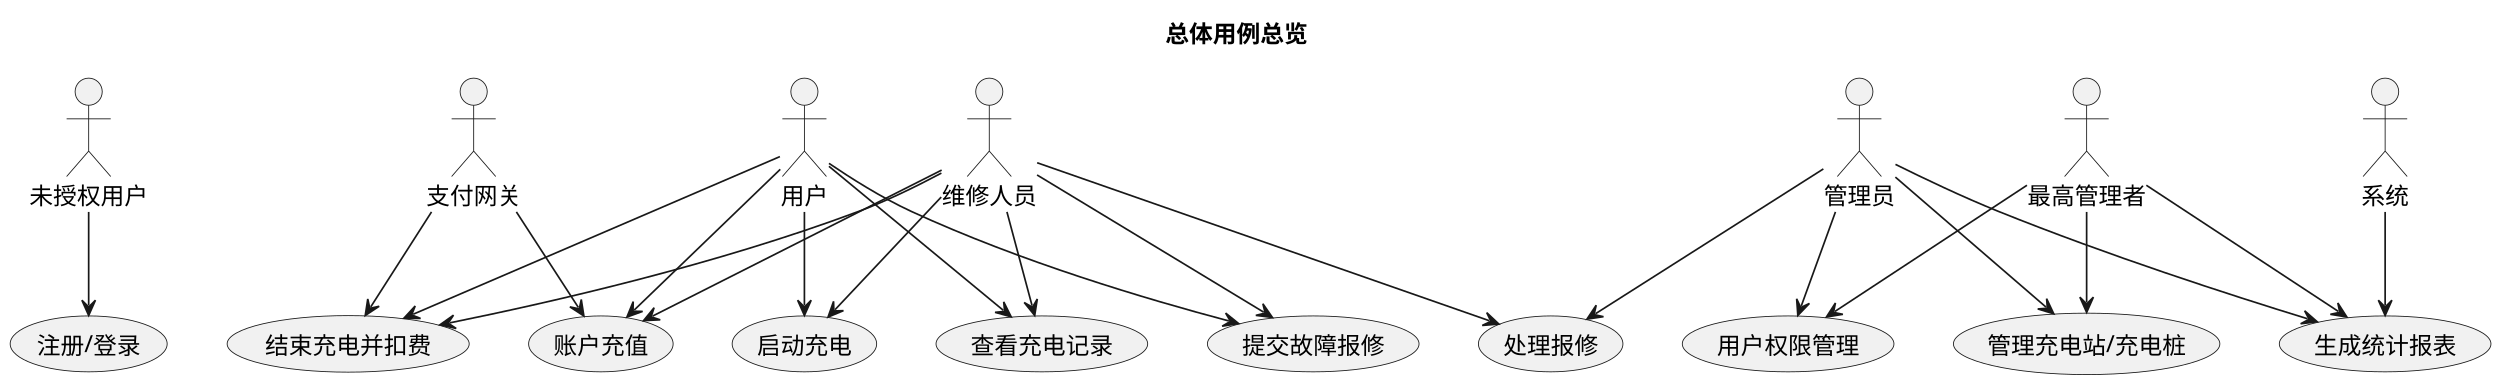
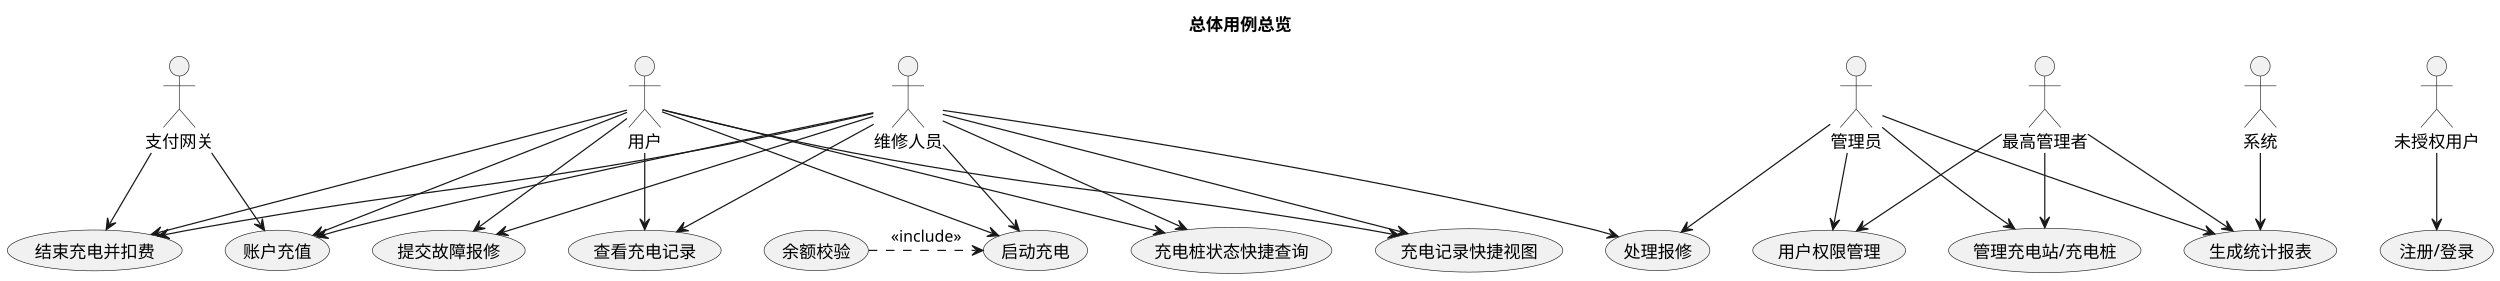
- <svg xmlns="http://www.w3.org/2000/svg" contentStyleType="text/css" data-diagram-type="DESCRIPTION" height="226px" preserveAspectRatio="none" style="width:1474px;height:226px;background:#FFFFFF;" version="1.1" viewBox="0 0 1474 226" width="1474px" zoomAndPan="magnify">
+ <svg xmlns="http://www.w3.org/2000/svg" contentStyleType="text/css" data-diagram-type="DESCRIPTION" height="229px" preserveAspectRatio="none" style="width:2041px;height:229px;background:#FFFFFF;" version="1.1" viewBox="0 0 2041 229" width="2041px" zoomAndPan="magnify">
  <defs />
  <g>
    <g class="title" data-source-line="1">
-       <text fill="#000000" font-family="sans-serif" font-size="14" font-weight="bold" lengthAdjust="spacing" textLength="86.625" x="687.024" y="24.966">总体用例总览</text>
+       <text fill="#000000" font-family="sans-serif" font-size="14" font-weight="bold" lengthAdjust="spacing" textLength="86.625" x="970.508" y="24.966">总体用例总览</text>
    </g>
    <g class="entity" data-entity="G" data-source-line="4" data-uid="ent0002" id="entity_G">
-       <ellipse cx="52.28" cy="54.068" fill="#F1F1F1" rx="8" ry="8" style="stroke:#181818;stroke-width:0.5;" />
-       <path d="M52.28,62.068 L52.28,89.068 M39.28,70.068 L65.28,70.068 M52.28,89.068 L39.28,104.068 M52.28,89.068 L65.28,104.068" fill="none" style="stroke:#181818;stroke-width:0.5;" />
-       <text fill="#000000" font-family="sans-serif" font-size="14" lengthAdjust="spacing" textLength="70" x="17.28" y="120.534">未授权用户</text>
+       <ellipse cx="1989.36" cy="54.068" fill="#F1F1F1" rx="8" ry="8" style="stroke:#181818;stroke-width:0.5;" />
+       <path d="M1989.36,62.068 L1989.36,89.068 M1976.36,70.068 L2002.36,70.068 M1989.36,89.068 L1976.36,104.068 M1989.36,89.068 L2002.36,104.068" fill="none" style="stroke:#181818;stroke-width:0.5;" />
+       <text fill="#000000" font-family="sans-serif" font-size="14" lengthAdjust="spacing" textLength="70" x="1954.36" y="120.534">未授权用户</text>
    </g>
    <g class="entity" data-entity="U" data-source-line="5" data-uid="ent0003" id="entity_U">
-       <ellipse cx="474.28" cy="54.068" fill="#F1F1F1" rx="8" ry="8" style="stroke:#181818;stroke-width:0.5;" />
-       <path d="M474.28,62.068 L474.28,89.068 M461.28,70.068 L487.28,70.068 M474.28,89.068 L461.28,104.068 M474.28,89.068 L487.28,104.068" fill="none" style="stroke:#181818;stroke-width:0.5;" />
-       <text fill="#000000" font-family="sans-serif" font-size="14" lengthAdjust="spacing" textLength="28" x="460.28" y="120.534">用户</text>
+       <ellipse cx="526.36" cy="54.068" fill="#F1F1F1" rx="8" ry="8" style="stroke:#181818;stroke-width:0.5;" />
+       <path d="M526.36,62.068 L526.36,89.068 M513.36,70.068 L539.36,70.068 M526.36,89.068 L513.36,104.068 M526.36,89.068 L539.36,104.068" fill="none" style="stroke:#181818;stroke-width:0.5;" />
+       <text fill="#000000" font-family="sans-serif" font-size="14" lengthAdjust="spacing" textLength="28" x="512.36" y="120.534">用户</text>
    </g>
    <g class="entity" data-entity="M" data-source-line="6" data-uid="ent0004" id="entity_M">
-       <ellipse cx="583.28" cy="54.068" fill="#F1F1F1" rx="8" ry="8" style="stroke:#181818;stroke-width:0.5;" />
-       <path d="M583.28,62.068 L583.28,89.068 M570.28,70.068 L596.28,70.068 M583.28,89.068 L570.28,104.068 M583.28,89.068 L596.28,104.068" fill="none" style="stroke:#181818;stroke-width:0.5;" />
-       <text fill="#000000" font-family="sans-serif" font-size="14" lengthAdjust="spacing" textLength="56" x="555.28" y="120.534">维修人员</text>
+       <ellipse cx="741.36" cy="54.068" fill="#F1F1F1" rx="8" ry="8" style="stroke:#181818;stroke-width:0.5;" />
+       <path d="M741.36,62.068 L741.36,89.068 M728.36,70.068 L754.36,70.068 M741.36,89.068 L728.36,104.068 M741.36,89.068 L754.36,104.068" fill="none" style="stroke:#181818;stroke-width:0.5;" />
+       <text fill="#000000" font-family="sans-serif" font-size="14" lengthAdjust="spacing" textLength="56" x="713.36" y="120.534">维修人员</text>
    </g>
    <g class="entity" data-entity="A" data-source-line="7" data-uid="ent0005" id="entity_A">
-       <ellipse cx="1096.28" cy="54.068" fill="#F1F1F1" rx="8" ry="8" style="stroke:#181818;stroke-width:0.5;" />
-       <path d="M1096.28,62.068 L1096.28,89.068 M1083.28,70.068 L1109.28,70.068 M1096.28,89.068 L1083.28,104.068 M1096.28,89.068 L1109.28,104.068" fill="none" style="stroke:#181818;stroke-width:0.5;" />
-       <text fill="#000000" font-family="sans-serif" font-size="14" lengthAdjust="spacing" textLength="42" x="1075.28" y="120.534">管理员</text>
+       <ellipse cx="1515.36" cy="54.068" fill="#F1F1F1" rx="8" ry="8" style="stroke:#181818;stroke-width:0.5;" />
+       <path d="M1515.36,62.068 L1515.36,89.068 M1502.36,70.068 L1528.36,70.068 M1515.36,89.068 L1502.36,104.068 M1515.36,89.068 L1528.36,104.068" fill="none" style="stroke:#181818;stroke-width:0.5;" />
+       <text fill="#000000" font-family="sans-serif" font-size="14" lengthAdjust="spacing" textLength="42" x="1494.36" y="120.534">管理员</text>
    </g>
    <g class="entity" data-entity="SA" data-source-line="8" data-uid="ent0006" id="entity_SA">
-       <ellipse cx="1230.28" cy="54.068" fill="#F1F1F1" rx="8" ry="8" style="stroke:#181818;stroke-width:0.5;" />
-       <path d="M1230.28,62.068 L1230.28,89.068 M1217.28,70.068 L1243.28,70.068 M1230.28,89.068 L1217.28,104.068 M1230.28,89.068 L1243.28,104.068" fill="none" style="stroke:#181818;stroke-width:0.5;" />
-       <text fill="#000000" font-family="sans-serif" font-size="14" lengthAdjust="spacing" textLength="70" x="1195.28" y="120.534">最高管理者</text>
+       <ellipse cx="1669.36" cy="54.068" fill="#F1F1F1" rx="8" ry="8" style="stroke:#181818;stroke-width:0.5;" />
+       <path d="M1669.36,62.068 L1669.36,89.068 M1656.36,70.068 L1682.36,70.068 M1669.36,89.068 L1656.36,104.068 M1669.36,89.068 L1682.36,104.068" fill="none" style="stroke:#181818;stroke-width:0.5;" />
+       <text fill="#000000" font-family="sans-serif" font-size="14" lengthAdjust="spacing" textLength="70" x="1634.36" y="120.534">最高管理者</text>
    </g>
    <g class="entity" data-entity="P" data-source-line="9" data-uid="ent0007" id="entity_P">
-       <ellipse cx="279.28" cy="54.068" fill="#F1F1F1" rx="8" ry="8" style="stroke:#181818;stroke-width:0.5;" />
-       <path d="M279.28,62.068 L279.28,89.068 M266.28,70.068 L292.28,70.068 M279.28,89.068 L266.28,104.068 M279.28,89.068 L292.28,104.068" fill="none" style="stroke:#181818;stroke-width:0.5;" />
-       <text fill="#000000" font-family="sans-serif" font-size="14" lengthAdjust="spacing" textLength="56" x="251.28" y="120.534">支付网关</text>
+       <ellipse cx="146.36" cy="54.068" fill="#F1F1F1" rx="8" ry="8" style="stroke:#181818;stroke-width:0.5;" />
+       <path d="M146.36,62.068 L146.36,89.068 M133.36,70.068 L159.36,70.068 M146.36,89.068 L133.36,104.068 M146.36,89.068 L159.36,104.068" fill="none" style="stroke:#181818;stroke-width:0.5;" />
+       <text fill="#000000" font-family="sans-serif" font-size="14" lengthAdjust="spacing" textLength="56" x="118.36" y="120.534">支付网关</text>
    </g>
    <g class="entity" data-entity="S" data-source-line="10" data-uid="ent0008" id="entity_S">
-       <ellipse cx="1406.28" cy="54.068" fill="#F1F1F1" rx="8" ry="8" style="stroke:#181818;stroke-width:0.5;" />
-       <path d="M1406.28,62.068 L1406.28,89.068 M1393.28,70.068 L1419.28,70.068 M1406.28,89.068 L1393.28,104.068 M1406.28,89.068 L1419.28,104.068" fill="none" style="stroke:#181818;stroke-width:0.5;" />
-       <text fill="#000000" font-family="sans-serif" font-size="14" lengthAdjust="spacing" textLength="28" x="1392.28" y="120.534">系统</text>
+       <ellipse cx="1845.36" cy="54.068" fill="#F1F1F1" rx="8" ry="8" style="stroke:#181818;stroke-width:0.5;" />
+       <path d="M1845.36,62.068 L1845.36,89.068 M1832.36,70.068 L1858.36,70.068 M1845.36,89.068 L1832.36,104.068 M1845.36,89.068 L1858.36,104.068" fill="none" style="stroke:#181818;stroke-width:0.5;" />
+       <text fill="#000000" font-family="sans-serif" font-size="14" lengthAdjust="spacing" textLength="28" x="1831.36" y="120.534">系统</text>
    </g>
    <g class="entity" data-entity="UC" data-source-line="12" data-uid="ent0009" id="entity_UC">
-       <ellipse cx="52.281" cy="202.751" fill="#F1F1F1" rx="46.281" ry="16.483" style="stroke:#181818;stroke-width:0.5;" />
-       <text fill="#000000" font-family="sans-serif" font-size="14" lengthAdjust="spacing" textLength="61.208" x="21.677" y="208.785">注册/登录</text>
+       <ellipse cx="1989.361" cy="204.441" fill="#F1F1F1" rx="46.281" ry="16.483" style="stroke:#181818;stroke-width:0.5;" />
+       <text fill="#000000" font-family="sans-serif" font-size="14" lengthAdjust="spacing" textLength="61.208" x="1958.757" y="210.475">注册/登录</text>
    </g>
    <g class="entity" data-entity="RA" data-source-line="13" data-uid="ent0010" id="entity_RA">
-       <ellipse cx="354.278" cy="202.751" fill="#F1F1F1" rx="42.598" ry="16.483" style="stroke:#181818;stroke-width:0.5;" />
-       <text fill="#000000" font-family="sans-serif" font-size="14" lengthAdjust="spacing" textLength="56" x="326.278" y="208.785">账户充值</text>
+       <ellipse cx="226.358" cy="204.441" fill="#F1F1F1" rx="42.598" ry="16.483" style="stroke:#181818;stroke-width:0.5;" />
+       <text fill="#000000" font-family="sans-serif" font-size="14" lengthAdjust="spacing" textLength="56" x="198.358" y="210.475">账户充值</text>
    </g>
    <g class="entity" data-entity="SC" data-source-line="14" data-uid="ent0011" id="entity_SC">
-       <ellipse cx="474.278" cy="202.751" fill="#F1F1F1" rx="42.598" ry="16.483" style="stroke:#181818;stroke-width:0.5;" />
-       <text fill="#000000" font-family="sans-serif" font-size="14" lengthAdjust="spacing" textLength="56" x="446.278" y="208.785">启动充电</text>
-     </g>
-     <g class="entity" data-entity="EC" data-source-line="15" data-uid="ent0012" id="entity_EC">
-       <ellipse cx="205.282" cy="202.75" fill="#F1F1F1" rx="71.362" ry="16.672" style="stroke:#181818;stroke-width:0.5;" />
-       <text fill="#000000" font-family="sans-serif" font-size="14" lengthAdjust="spacing" textLength="98" x="156.282" y="208.784">结束充电并扣费</text>
-     </g>
-     <g class="entity" data-entity="VCR" data-source-line="16" data-uid="ent0013" id="entity_VCR">
-       <ellipse cx="614.277" cy="202.751" fill="#F1F1F1" rx="62.397" ry="16.483" style="stroke:#181818;stroke-width:0.5;" />
-       <text fill="#000000" font-family="sans-serif" font-size="14" lengthAdjust="spacing" textLength="84" x="572.277" y="208.785">查看充电记录</text>
-     </g>
-     <g class="entity" data-entity="SRT" data-source-line="17" data-uid="ent0014" id="entity_SRT">
-       <ellipse cx="774.277" cy="202.751" fill="#F1F1F1" rx="62.397" ry="16.483" style="stroke:#181818;stroke-width:0.5;" />
-       <text fill="#000000" font-family="sans-serif" font-size="14" lengthAdjust="spacing" textLength="84" x="732.277" y="208.785">提交故障报修</text>
-     </g>
-     <g class="entity" data-entity="MM" data-source-line="18" data-uid="ent0015" id="entity_MM">
-       <ellipse cx="1230.284" cy="202.747" fill="#F1F1F1" rx="78.544" ry="18.109" style="stroke:#181818;stroke-width:0.5;" />
-       <text fill="#000000" font-family="sans-serif" font-size="14" lengthAdjust="spacing" textLength="117.208" x="1171.68" y="208.781">管理充电站/充电桩</text>
-     </g>
-     <g class="entity" data-entity="PM" data-source-line="19" data-uid="ent0016" id="entity_PM">
-       <ellipse cx="1054.277" cy="202.751" fill="#F1F1F1" rx="62.397" ry="16.483" style="stroke:#181818;stroke-width:0.5;" />
-       <text fill="#000000" font-family="sans-serif" font-size="14" lengthAdjust="spacing" textLength="84" x="1012.277" y="208.785">用户权限管理</text>
-     </g>
-     <g class="entity" data-entity="HR" data-source-line="20" data-uid="ent0017" id="entity_HR">
-       <ellipse cx="914.278" cy="202.751" fill="#F1F1F1" rx="42.598" ry="16.483" style="stroke:#181818;stroke-width:0.5;" />
-       <text fill="#000000" font-family="sans-serif" font-size="14" lengthAdjust="spacing" textLength="56" x="886.278" y="208.785">处理报修</text>
-     </g>
-     <g class="entity" data-entity="GS" data-source-line="21" data-uid="ent0018" id="entity_GS">
-       <ellipse cx="1406.277" cy="202.751" fill="#F1F1F1" rx="62.397" ry="16.483" style="stroke:#181818;stroke-width:0.5;" />
-       <text fill="#000000" font-family="sans-serif" font-size="14" lengthAdjust="spacing" textLength="84" x="1364.277" y="208.785">生成统计报表</text>
-     </g>
-     <g class="link" data-entity-1="G" data-entity-2="UC" data-source-line="23" data-uid="lnk19" id="link_G_UC">
-       <path d="M52.28,124.938 C52.28,145.798 52.28,164.378 52.28,180.008" fill="none" id="G-to-UC" style="stroke:#181818;stroke-width:1;" />
-       <polygon fill="#181818" points="52.28,186.008,56.28,177.008,52.28,181.008,48.28,177.008,52.28,186.008" style="stroke:#181818;stroke-width:1;" />
-     </g>
-     <g class="link" data-entity-1="U" data-entity-2="RA" data-source-line="25" data-uid="lnk20" id="link_U_RA">
-       <path d="M460.04,99.828 C437.32,121.728 397.36,160.234 373.95,182.794" fill="none" id="U-to-RA" style="stroke:#181818;stroke-width:1;" />
-       <polygon fill="#181818" points="369.63,186.958,378.886,183.593,373.23,183.488,373.335,177.833,369.63,186.958" style="stroke:#181818;stroke-width:1;" />
-     </g>
-     <g class="link" data-entity-1="U" data-entity-2="SC" data-source-line="26" data-uid="lnk21" id="link_U_SC">
-       <path d="M474.28,124.938 C474.28,145.798 474.28,164.378 474.28,180.008" fill="none" id="U-to-SC" style="stroke:#181818;stroke-width:1;" />
-       <polygon fill="#181818" points="474.28,186.008,478.28,177.008,474.28,181.008,470.28,177.008,474.28,186.008" style="stroke:#181818;stroke-width:1;" />
-     </g>
-     <g class="link" data-entity-1="U" data-entity-2="EC" data-source-line="27" data-uid="lnk22" id="link_U_EC">
-       <path d="M459.82,92.328 C418.13,110.248 302.472,159.968 243.622,185.268" fill="none" id="U-to-EC" style="stroke:#181818;stroke-width:1;" />
-       <polygon fill="#181818" points="238.11,187.638,247.958,187.758,242.703,185.663,244.798,180.409,238.11,187.638" style="stroke:#181818;stroke-width:1;" />
-     </g>
-     <g class="link" data-entity-1="U" data-entity-2="VCR" data-source-line="28" data-uid="lnk23" id="link_U_VCR">
-       <path d="M488.74,98.048 C514.45,119.288 563.424,159.747 591.554,182.977" fill="none" id="U-to-VCR" style="stroke:#181818;stroke-width:1;" />
-       <polygon fill="#181818" points="596.18,186.798,591.787,177.983,592.325,183.614,586.693,184.151,596.18,186.798" style="stroke:#181818;stroke-width:1;" />
-     </g>
-     <g class="link" data-entity-1="U" data-entity-2="SRT" data-source-line="29" data-uid="lnk24" id="link_U_SRT">
-       <path d="M488.76,96.318 C501.19,104.748 519.81,116.588 537.28,124.638 C602.12,154.518 676.031,176.369 724.511,189.23" fill="none" id="U-to-SRT" style="stroke:#181818;stroke-width:1;" />
-       <polygon fill="#181818" points="730.31,190.768,722.636,184.594,725.477,189.486,720.585,192.327,730.31,190.768" style="stroke:#181818;stroke-width:1;" />
-     </g>
-     <g class="link" data-entity-1="M" data-entity-2="RA" data-source-line="31" data-uid="lnk25" id="link_M_RA">
-       <path d="M555.2,100.288 C510.17,123.028 427.876,164.583 384.786,186.343" fill="none" id="M-to-RA" style="stroke:#181818;stroke-width:1;" />
-       <polygon fill="#181818" points="379.43,189.048,389.267,188.561,383.893,186.794,385.661,181.42,379.43,189.048" style="stroke:#181818;stroke-width:1;" />
-     </g>
-     <g class="link" data-entity-1="M" data-entity-2="SC" data-source-line="32" data-uid="lnk26" id="link_M_SC">
-       <path d="M554.93,116.188 C533.48,138.938 509.065,164.842 492.325,182.602" fill="none" id="M-to-SC" style="stroke:#181818;stroke-width:1;" />
-       <polygon fill="#181818" points="488.21,186.968,497.294,183.162,491.639,183.329,491.472,177.675,488.21,186.968" style="stroke:#181818;stroke-width:1;" />
-     </g>
-     <g class="link" data-entity-1="M" data-entity-2="EC" data-source-line="33" data-uid="lnk27" id="link_M_EC">
-       <path d="M555.04,102.058 C540.76,109.658 522.95,118.418 506.28,124.638 C422.26,156.018 326.311,177.967 265.231,190.337" fill="none" id="M-to-EC" style="stroke:#181818;stroke-width:1;" />
-       <polygon fill="#181818" points="259.35,191.528,268.965,193.662,264.25,190.536,267.377,185.821,259.35,191.528" style="stroke:#181818;stroke-width:1;" />
-     </g>
-     <g class="link" data-entity-1="M" data-entity-2="VCR" data-source-line="34" data-uid="lnk28" id="link_M_VCR">
-       <path d="M593.69,124.938 C599.28,145.798 604.316,164.583 608.506,180.213" fill="none" id="M-to-VCR" style="stroke:#181818;stroke-width:1;" />
-       <polygon fill="#181818" points="610.06,186.008,611.593,176.279,608.765,181.178,603.866,178.351,610.06,186.008" style="stroke:#181818;stroke-width:1;" />
-     </g>
-     <g class="link" data-entity-1="M" data-entity-2="SRT" data-source-line="35" data-uid="lnk29" id="link_M_SRT">
-       <path d="M611.46,103.168 C649.03,125.918 709.727,162.671 745.087,184.071" fill="none" id="M-to-SRT" style="stroke:#181818;stroke-width:1;" />
-       <polygon fill="#181818" points="750.22,187.178,744.591,179.096,745.942,184.589,740.449,185.94,750.22,187.178" style="stroke:#181818;stroke-width:1;" />
-     </g>
-     <g class="link" data-entity-1="M" data-entity-2="HR" data-source-line="36" data-uid="lnk30" id="link_M_HR">
-       <path d="M611.5,95.968 C673.25,117.538 814.276,166.809 878.086,189.099" fill="none" id="M-to-HR" style="stroke:#181818;stroke-width:1;" />
-       <polygon fill="#181818" points="883.75,191.078,876.573,184.334,879.03,189.429,873.934,191.886,883.75,191.078" style="stroke:#181818;stroke-width:1;" />
-     </g>
-     <g class="link" data-entity-1="A" data-entity-2="MM" data-source-line="38" data-uid="lnk31" id="link_A_MM">
-       <path d="M1117.51,104.428 C1143.19,126.598 1181.517,159.669 1206.347,181.089" fill="none" id="A-to-MM" style="stroke:#181818;stroke-width:1;" />
-       <polygon fill="#181818" points="1210.89,185.008,1206.688,176.1,1207.104,181.742,1201.463,182.158,1210.89,185.008" style="stroke:#181818;stroke-width:1;" />
-     </g>
-     <g class="link" data-entity-1="A" data-entity-2="PM" data-source-line="39" data-uid="lnk32" id="link_A_PM">
-       <path d="M1082.18,124.938 C1074.6,145.798 1067.716,164.738 1062.046,180.368" fill="none" id="A-to-PM" style="stroke:#181818;stroke-width:1;" />
-       <polygon fill="#181818" points="1060,186.008,1066.829,178.911,1061.705,181.308,1059.309,176.183,1060,186.008" style="stroke:#181818;stroke-width:1;" />
-     </g>
-     <g class="link" data-entity-1="A" data-entity-2="HR" data-source-line="40" data-uid="lnk33" id="link_A_HR">
-       <path d="M1075.05,99.598 C1040.07,121.818 975.794,162.66 940.724,184.95" fill="none" id="A-to-HR" style="stroke:#181818;stroke-width:1;" />
-       <polygon fill="#181818" points="935.66,188.168,945.401,186.716,939.88,185.486,941.11,179.964,935.66,188.168" style="stroke:#181818;stroke-width:1;" />
-     </g>
-     <g class="link" data-entity-1="A" data-entity-2="GS" data-source-line="41" data-uid="lnk34" id="link_A_GS">
-       <path d="M1117.57,96.918 C1133.95,105.048 1157.27,116.178 1178.28,124.638 C1243.01,150.698 1314.586,173.812 1360.506,187.952" fill="none" id="A-to-GS" style="stroke:#181818;stroke-width:1;" />
-       <polygon fill="#181818" points="1366.24,189.718,1358.816,183.246,1361.461,188.246,1356.461,190.892,1366.24,189.718" style="stroke:#181818;stroke-width:1;" />
-     </g>
-     <g class="link" data-entity-1="SA" data-entity-2="MM" data-source-line="42" data-uid="lnk35" id="link_SA_MM">
-       <path d="M1230.28,124.938 C1230.28,145.018 1230.28,162.528 1230.28,178.198" fill="none" id="SA-to-MM" style="stroke:#181818;stroke-width:1;" />
-       <polygon fill="#181818" points="1230.28,184.198,1234.28,175.198,1230.28,179.198,1226.28,175.198,1230.28,184.198" style="stroke:#181818;stroke-width:1;" />
-     </g>
-     <g class="link" data-entity-1="SA" data-entity-2="PM" data-source-line="43" data-uid="lnk36" id="link_SA_PM">
-       <path d="M1195.09,109.228 C1159.88,132.368 1111.784,163.963 1081.864,183.623" fill="none" id="SA-to-PM" style="stroke:#181818;stroke-width:1;" />
-       <polygon fill="#181818" points="1076.85,186.918,1086.568,185.319,1081.029,184.172,1082.175,178.633,1076.85,186.918" style="stroke:#181818;stroke-width:1;" />
-     </g>
-     <g class="link" data-entity-1="SA" data-entity-2="GS" data-source-line="44" data-uid="lnk37" id="link_SA_GS">
-       <path d="M1265.47,109.228 C1300.68,132.368 1348.776,163.963 1378.696,183.623" fill="none" id="SA-to-GS" style="stroke:#181818;stroke-width:1;" />
-       <polygon fill="#181818" points="1383.71,186.918,1378.385,178.633,1379.531,184.172,1373.992,185.319,1383.71,186.918" style="stroke:#181818;stroke-width:1;" />
-     </g>
-     <g class="link" data-entity-1="P" data-entity-2="RA" data-source-line="46" data-uid="lnk38" id="link_P_RA">
-       <path d="M304.46,124.938 C318.08,145.928 330.878,165.652 340.998,181.272" fill="none" id="P-to-RA" style="stroke:#181818;stroke-width:1;" />
-       <polygon fill="#181818" points="344.26,186.308,342.723,176.58,341.541,182.112,336.009,180.93,344.26,186.308" style="stroke:#181818;stroke-width:1;" />
-     </g>
-     <g class="link" data-entity-1="P" data-entity-2="EC" data-source-line="47" data-uid="lnk39" id="link_P_EC">
-       <path d="M254.43,124.938 C241.08,145.798 228.584,165.324 218.584,180.954" fill="none" id="P-to-EC" style="stroke:#181818;stroke-width:1;" />
-       <polygon fill="#181818" points="215.35,186.008,223.57,180.583,218.045,181.796,216.831,176.271,215.35,186.008" style="stroke:#181818;stroke-width:1;" />
-     </g>
-     <g class="link" data-entity-1="S" data-entity-2="GS" data-source-line="48" data-uid="lnk40" id="link_S_GS">
-       <path d="M1406.28,124.938 C1406.28,145.798 1406.28,164.378 1406.28,180.008" fill="none" id="S-to-GS" style="stroke:#181818;stroke-width:1;" />
-       <polygon fill="#181818" points="1406.28,186.008,1410.28,177.008,1406.28,181.008,1402.28,177.008,1406.28,186.008" style="stroke:#181818;stroke-width:1;" />
+       <ellipse cx="845.358" cy="204.441" fill="#F1F1F1" rx="42.598" ry="16.483" style="stroke:#181818;stroke-width:0.5;" />
+       <text fill="#000000" font-family="sans-serif" font-size="14" lengthAdjust="spacing" textLength="56" x="817.358" y="210.475">启动充电</text>
+     </g>
+     <g class="entity" data-entity="BAL" data-source-line="15" data-uid="ent0012" id="entity_BAL">
+       <ellipse cx="666.358" cy="204.441" fill="#F1F1F1" rx="42.598" ry="16.483" style="stroke:#181818;stroke-width:0.5;" />
+       <text fill="#000000" font-family="sans-serif" font-size="14" lengthAdjust="spacing" textLength="56" x="638.358" y="210.475">余额校验</text>
+     </g>
+     <g class="entity" data-entity="EC" data-source-line="16" data-uid="ent0013" id="entity_EC">
+       <ellipse cx="77.362" cy="204.44" fill="#F1F1F1" rx="71.362" ry="16.672" style="stroke:#181818;stroke-width:0.5;" />
+       <text fill="#000000" font-family="sans-serif" font-size="14" lengthAdjust="spacing" textLength="98" x="28.362" y="210.474">结束充电并扣费</text>
+     </g>
+     <g class="entity" data-entity="VCR" data-source-line="17" data-uid="ent0014" id="entity_VCR">
+       <ellipse cx="526.357" cy="204.441" fill="#F1F1F1" rx="62.397" ry="16.483" style="stroke:#181818;stroke-width:0.5;" />
+       <text fill="#000000" font-family="sans-serif" font-size="14" lengthAdjust="spacing" textLength="84" x="484.357" y="210.475">查看充电记录</text>
+     </g>
+     <g class="entity" data-entity="SRT" data-source-line="18" data-uid="ent0015" id="entity_SRT">
+       <ellipse cx="366.357" cy="204.441" fill="#F1F1F1" rx="62.397" ry="16.483" style="stroke:#181818;stroke-width:0.5;" />
+       <text fill="#000000" font-family="sans-serif" font-size="14" lengthAdjust="spacing" textLength="84" x="324.357" y="210.475">提交故障报修</text>
+     </g>
+     <g class="entity" data-entity="MM" data-source-line="19" data-uid="ent0016" id="entity_MM">
+       <ellipse cx="1669.364" cy="204.437" fill="#F1F1F1" rx="78.544" ry="18.109" style="stroke:#181818;stroke-width:0.5;" />
+       <text fill="#000000" font-family="sans-serif" font-size="14" lengthAdjust="spacing" textLength="117.208" x="1610.76" y="210.471">管理充电站/充电桩</text>
+     </g>
+     <g class="entity" data-entity="PM" data-source-line="20" data-uid="ent0017" id="entity_PM">
+       <ellipse cx="1493.357" cy="204.441" fill="#F1F1F1" rx="62.397" ry="16.483" style="stroke:#181818;stroke-width:0.5;" />
+       <text fill="#000000" font-family="sans-serif" font-size="14" lengthAdjust="spacing" textLength="84" x="1451.357" y="210.475">用户权限管理</text>
+     </g>
+     <g class="entity" data-entity="HR" data-source-line="21" data-uid="ent0018" id="entity_HR">
+       <ellipse cx="1353.358" cy="204.441" fill="#F1F1F1" rx="42.598" ry="16.483" style="stroke:#181818;stroke-width:0.5;" />
+       <text fill="#000000" font-family="sans-serif" font-size="14" lengthAdjust="spacing" textLength="56" x="1325.358" y="210.475">处理报修</text>
+     </g>
+     <g class="entity" data-entity="GS" data-source-line="22" data-uid="ent0019" id="entity_GS">
+       <ellipse cx="1845.357" cy="204.441" fill="#F1F1F1" rx="62.397" ry="16.483" style="stroke:#181818;stroke-width:0.5;" />
+       <text fill="#000000" font-family="sans-serif" font-size="14" lengthAdjust="spacing" textLength="84" x="1803.357" y="210.475">生成统计报表</text>
+     </g>
+     <g class="entity" data-entity="QV" data-source-line="23" data-uid="ent0020" id="entity_QV">
+       <ellipse cx="1199.362" cy="204.436" fill="#F1F1F1" rx="76.542" ry="17.708" style="stroke:#181818;stroke-width:0.5;" />
+       <text fill="#000000" font-family="sans-serif" font-size="14" lengthAdjust="spacing" textLength="112" x="1143.362" y="210.47">充电记录快捷视图</text>
+     </g>
+     <g class="entity" data-entity="QC" data-source-line="24" data-uid="ent0021" id="entity_QC">
+       <ellipse cx="1005.363" cy="204.438" fill="#F1F1F1" rx="82.003" ry="18.8" style="stroke:#181818;stroke-width:0.5;" />
+       <text fill="#000000" font-family="sans-serif" font-size="14" lengthAdjust="spacing" textLength="126" x="942.363" y="210.472">充电桩状态快捷查询</text>
+     </g>
+     <g class="link" data-entity-1="G" data-entity-2="UC" data-source-line="26" data-uid="lnk22" id="link_G_UC">
+       <path d="M1989.36,124.848 C1989.36,146.208 1989.36,165.568 1989.36,181.578" fill="none" id="G-to-UC" style="stroke:#181818;stroke-width:1;" />
+       <polygon fill="#181818" points="1989.36,187.578,1993.36,178.578,1989.36,182.578,1985.36,178.578,1989.36,187.578" style="stroke:#181818;stroke-width:1;" />
+     </g>
+     <g class="link" data-entity-1="U" data-entity-2="RA" data-source-line="28" data-uid="lnk23" id="link_U_RA">
+       <path d="M511.89,91.758 C465.31,109.978 324.198,165.172 261.188,189.822" fill="none" id="U-to-RA" style="stroke:#181818;stroke-width:1;" />
+       <polygon fill="#181818" points="255.6,192.008,265.439,192.454,260.256,190.186,262.524,185.004,255.6,192.008" style="stroke:#181818;stroke-width:1;" />
+     </g>
+     <g class="link" data-entity-1="U" data-entity-2="SC" data-source-line="29" data-uid="lnk24" id="link_U_SC">
+       <path d="M540.48,91.298 C588.83,109.078 742.829,165.727 809.769,190.347" fill="none" id="U-to-SC" style="stroke:#181818;stroke-width:1;" />
+       <polygon fill="#181818" points="815.4,192.418,808.334,185.557,810.707,190.692,805.572,193.065,815.4,192.418" style="stroke:#181818;stroke-width:1;" />
+     </g>
+     <g class="link" data-entity-1="U" data-entity-2="EC" data-source-line="30" data-uid="lnk25" id="link_U_EC">
+       <path d="M511.93,89.878 C452.19,105.488 228.535,163.931 129.325,189.861" fill="none" id="U-to-EC" style="stroke:#181818;stroke-width:1;" />
+       <polygon fill="#181818" points="123.52,191.378,133.239,192.972,128.357,190.114,131.216,185.232,123.52,191.378" style="stroke:#181818;stroke-width:1;" />
+     </g>
+     <g class="link" data-entity-1="U" data-entity-2="VCR" data-source-line="31" data-uid="lnk26" id="link_U_VCR">
+       <path d="M526.36,124.848 C526.36,146.208 526.36,165.568 526.36,181.578" fill="none" id="U-to-VCR" style="stroke:#181818;stroke-width:1;" />
+       <polygon fill="#181818" points="526.36,187.578,530.36,178.578,526.36,182.578,522.36,178.578,526.36,187.578" style="stroke:#181818;stroke-width:1;" />
+     </g>
+     <g class="link" data-entity-1="U" data-entity-2="SRT" data-source-line="32" data-uid="lnk27" id="link_U_SRT">
+       <path d="M511.88,96.718 C483.27,117.708 424.248,160.98 391.468,185.02" fill="none" id="U-to-SRT" style="stroke:#181818;stroke-width:1;" />
+       <polygon fill="#181818" points="386.63,188.568,396.253,186.471,390.662,185.611,391.522,180.02,386.63,188.568" style="stroke:#181818;stroke-width:1;" />
+     </g>
+     <g class="link" data-entity-1="U" data-entity-2="QV" data-source-line="33" data-uid="lnk28" id="link_U_QV">
+       <path d="M540.75,89.778 C569.82,97.108 637.69,113.788 695.36,124.638 C876.41,158.698 923.71,154.938 1105.36,185.638 C1117.32,187.658 1124.202,188.877 1136.362,191.147" fill="none" id="U-to-QV" style="stroke:#181818;stroke-width:1;" />
+       <polygon fill="#181818" points="1142.26,192.248,1134.147,186.664,1137.345,191.33,1132.679,194.528,1142.26,192.248" style="stroke:#181818;stroke-width:1;" />
+     </g>
+     <g class="link" data-entity-1="U" data-entity-2="QC" data-source-line="34" data-uid="lnk29" id="link_U_QC">
+       <path d="M540.7,89.618 C601.72,104.558 835.852,161.91 944.982,188.65" fill="none" id="U-to-QC" style="stroke:#181818;stroke-width:1;" />
+       <polygon fill="#181818" points="950.81,190.078,943.02,184.051,945.954,188.888,941.117,191.821,950.81,190.078" style="stroke:#181818;stroke-width:1;" />
+     </g>
+     <g class="link" data-entity-1="M" data-entity-2="RA" data-source-line="36" data-uid="lnk30" id="link_M_RA">
+       <path d="M713.02,92.018 C626.93,110.038 369.37,164.278 286.36,185.638 C277.31,187.968 273.321,189.027 264.381,191.687" fill="none" id="M-to-RA" style="stroke:#181818;stroke-width:1;" />
+       <polygon fill="#181818" points="258.63,193.398,268.397,194.665,263.422,191.972,266.115,186.997,258.63,193.398" style="stroke:#181818;stroke-width:1;" />
+     </g>
+     <g class="link" data-entity-1="M" data-entity-2="SC" data-source-line="37" data-uid="lnk31" id="link_M_SC">
+       <path d="M769.78,118.168 C790.11,141.098 812.56,166.428 828.17,184.038" fill="none" id="M-to-SC" style="stroke:#181818;stroke-width:1;" />
+       <polygon fill="#181818" points="832.15,188.528,829.173,179.14,828.833,184.786,823.187,184.446,832.15,188.528" style="stroke:#181818;stroke-width:1;" />
+     </g>
+     <g class="link" data-entity-1="M" data-entity-2="EC" data-source-line="38" data-uid="lnk32" id="link_M_EC">
+       <path d="M712.93,92.578 C677.02,100.648 613.29,114.588 558.36,124.638 C384.92,156.368 339.96,154.788 166.36,185.638 C154.26,187.788 147.155,189.107 134.945,191.537" fill="none" id="M-to-EC" style="stroke:#181818;stroke-width:1;" />
+       <polygon fill="#181818" points="129.06,192.708,138.668,194.874,133.964,191.732,137.106,187.028,129.06,192.708" style="stroke:#181818;stroke-width:1;" />
+     </g>
+     <g class="link" data-entity-1="M" data-entity-2="VCR" data-source-line="39" data-uid="lnk33" id="link_M_VCR">
+       <path d="M713.25,101.438 C671.37,124.298 598.406,164.113 557.726,186.323" fill="none" id="M-to-VCR" style="stroke:#181818;stroke-width:1;" />
+       <polygon fill="#181818" points="552.46,189.198,562.276,188.396,556.848,186.802,558.443,181.374,552.46,189.198" style="stroke:#181818;stroke-width:1;" />
+     </g>
+     <g class="link" data-entity-1="M" data-entity-2="SRT" data-source-line="40" data-uid="lnk34" id="link_M_SRT">
+       <path d="M712.87,95.018 C646.47,115.798 487.056,165.677 411.256,189.387" fill="none" id="M-to-SRT" style="stroke:#181818;stroke-width:1;" />
+       <polygon fill="#181818" points="405.53,191.178,415.314,192.309,410.302,189.685,412.925,184.673,405.53,191.178" style="stroke:#181818;stroke-width:1;" />
+     </g>
+     <g class="link" data-entity-1="M" data-entity-2="HR" data-source-line="41" data-uid="lnk35" id="link_M_HR">
+       <path d="M769.74,90.088 C851.58,101.838 1094.89,138.448 1293.36,185.638 C1302.45,187.798 1306.457,188.813 1315.397,191.463" fill="none" id="M-to-HR" style="stroke:#181818;stroke-width:1;" />
+       <polygon fill="#181818" points="1321.15,193.168,1313.658,186.775,1316.356,191.747,1311.384,194.445,1321.15,193.168" style="stroke:#181818;stroke-width:1;" />
+     </g>
+     <g class="link" data-entity-1="M" data-entity-2="QV" data-source-line="42" data-uid="lnk36" id="link_M_QV">
+       <path d="M769.67,93.358 C845.34,112.738 1047.278,164.468 1143.458,189.118" fill="none" id="M-to-QV" style="stroke:#181818;stroke-width:1;" />
+       <polygon fill="#181818" points="1149.27,190.608,1141.545,184.499,1144.427,189.367,1139.559,192.248,1149.27,190.608" style="stroke:#181818;stroke-width:1;" />
+     </g>
+     <g class="link" data-entity-1="M" data-entity-2="QC" data-source-line="43" data-uid="lnk37" id="link_M_QC">
+       <path d="M769.61,98.658 C817.77,120.058 910.197,161.141 963.427,184.801" fill="none" id="M-to-QC" style="stroke:#181818;stroke-width:1;" />
+       <polygon fill="#181818" points="968.91,187.238,962.311,179.927,964.341,185.207,959.061,187.238,968.91,187.238" style="stroke:#181818;stroke-width:1;" />
+     </g>
+     <g class="link" data-entity-1="A" data-entity-2="MM" data-source-line="45" data-uid="lnk38" id="link_A_MM">
+       <path d="M1536.6,103.938 C1553.82,118.238 1578.83,138.638 1601.36,155.638 C1615.53,166.328 1626.843,174.368 1639.903,183.388" fill="none" id="A-to-MM" style="stroke:#181818;stroke-width:1;" />
+       <polygon fill="#181818" points="1644.84,186.798,1639.708,178.392,1640.726,183.957,1635.161,184.975,1644.84,186.798" style="stroke:#181818;stroke-width:1;" />
+     </g>
+     <g class="link" data-entity-1="A" data-entity-2="PM" data-source-line="46" data-uid="lnk39" id="link_A_PM">
+       <path d="M1508.1,124.848 C1504.09,146.208 1500.445,165.671 1497.445,181.681" fill="none" id="A-to-PM" style="stroke:#181818;stroke-width:1;" />
+       <polygon fill="#181818" points="1496.34,187.578,1501.929,179.469,1497.261,182.663,1494.066,177.995,1496.34,187.578" style="stroke:#181818;stroke-width:1;" />
+     </g>
+     <g class="link" data-entity-1="A" data-entity-2="HR" data-source-line="47" data-uid="lnk40" id="link_A_HR">
+       <path d="M1494.18,101.438 C1462.45,124.428 1407.899,163.938 1377.389,186.038" fill="none" id="A-to-HR" style="stroke:#181818;stroke-width:1;" />
+       <polygon fill="#181818" points="1372.53,189.558,1382.165,187.518,1376.579,186.625,1377.472,181.039,1372.53,189.558" style="stroke:#181818;stroke-width:1;" />
+     </g>
+     <g class="link" data-entity-1="A" data-entity-2="GS" data-source-line="48" data-uid="lnk41" id="link_A_GS">
+       <path d="M1536.79,94.398 C1557.38,102.328 1589.41,114.528 1617.36,124.638 C1684.32,148.848 1757.205,173.739 1802.445,189.009" fill="none" id="A-to-GS" style="stroke:#181818;stroke-width:1;" />
+       <polygon fill="#181818" points="1808.13,190.928,1800.882,184.26,1803.393,189.329,1798.323,191.84,1808.13,190.928" style="stroke:#181818;stroke-width:1;" />
+     </g>
+     <g class="link" data-entity-1="SA" data-entity-2="MM" data-source-line="49" data-uid="lnk42" id="link_SA_MM">
+       <path d="M1669.36,124.848 C1669.36,145.538 1669.36,163.988 1669.36,180.058" fill="none" id="SA-to-MM" style="stroke:#181818;stroke-width:1;" />
+       <polygon fill="#181818" points="1669.36,186.058,1673.36,177.058,1669.36,181.058,1665.36,177.058,1669.36,186.058" style="stroke:#181818;stroke-width:1;" />
+     </g>
+     <g class="link" data-entity-1="SA" data-entity-2="PM" data-source-line="50" data-uid="lnk43" id="link_SA_PM">
+       <path d="M1634.17,109.568 C1598.86,133.108 1550.543,165.32 1520.673,185.23" fill="none" id="SA-to-PM" style="stroke:#181818;stroke-width:1;" />
+       <polygon fill="#181818" points="1515.68,188.558,1525.387,186.895,1519.841,185.785,1520.95,180.238,1515.68,188.558" style="stroke:#181818;stroke-width:1;" />
+     </g>
+     <g class="link" data-entity-1="SA" data-entity-2="GS" data-source-line="51" data-uid="lnk44" id="link_SA_GS">
+       <path d="M1704.56,109.568 C1739.87,133.108 1788.187,165.32 1818.057,185.23" fill="none" id="SA-to-GS" style="stroke:#181818;stroke-width:1;" />
+       <polygon fill="#181818" points="1823.05,188.558,1817.78,180.238,1818.889,185.785,1813.343,186.895,1823.05,188.558" style="stroke:#181818;stroke-width:1;" />
+     </g>
+     <g class="link" data-entity-1="P" data-entity-2="RA" data-source-line="53" data-uid="lnk45" id="link_P_RA">
+       <path d="M172.78,124.848 C187.52,146.478 201.691,167.24 212.581,183.22" fill="none" id="P-to-RA" style="stroke:#181818;stroke-width:1;" />
+       <polygon fill="#181818" points="215.96,188.178,214.197,178.488,213.144,184.046,207.586,182.993,215.96,188.178" style="stroke:#181818;stroke-width:1;" />
+     </g>
+     <g class="link" data-entity-1="P" data-entity-2="EC" data-source-line="54" data-uid="lnk46" id="link_P_EC">
+       <path d="M123.58,124.848 C111.02,146.208 99.14,166.395 89.73,182.405" fill="none" id="P-to-EC" style="stroke:#181818;stroke-width:1;" />
+       <polygon fill="#181818" points="86.69,187.578,94.699,181.846,89.224,183.267,87.802,177.792,86.69,187.578" style="stroke:#181818;stroke-width:1;" />
+     </g>
+     <g class="link" data-entity-1="S" data-entity-2="GS" data-source-line="55" data-uid="lnk47" id="link_S_GS">
+       <path d="M1845.36,124.848 C1845.36,146.208 1845.36,165.568 1845.36,181.578" fill="none" id="S-to-GS" style="stroke:#181818;stroke-width:1;" />
+       <polygon fill="#181818" points="1845.36,187.578,1849.36,178.578,1845.36,182.578,1841.36,178.578,1845.36,187.578" style="stroke:#181818;stroke-width:1;" />
+     </g>
+     <g class="link" data-entity-1="BAL" data-entity-2="SC" data-source-line="57" data-uid="lnk49" id="link_BAL_SC">
+       <path d="M709.24,204.438 C737.47,204.438 768.3,204.438 796.53,204.438" fill="none" id="BAL-to-SC" style="stroke:#181818;stroke-width:1;stroke-dasharray:7,7;" />
+       <polygon fill="#181818" points="802.53,204.438,793.53,200.438,797.53,204.438,793.53,208.438,802.53,204.438" style="stroke:#181818;stroke-width:1;" />
+       <text fill="#000000" font-family="sans-serif" font-size="13" lengthAdjust="spacing" textLength="57.577" x="727.36" y="197.335">«include»</text>
    </g>
  </g>
</svg>
